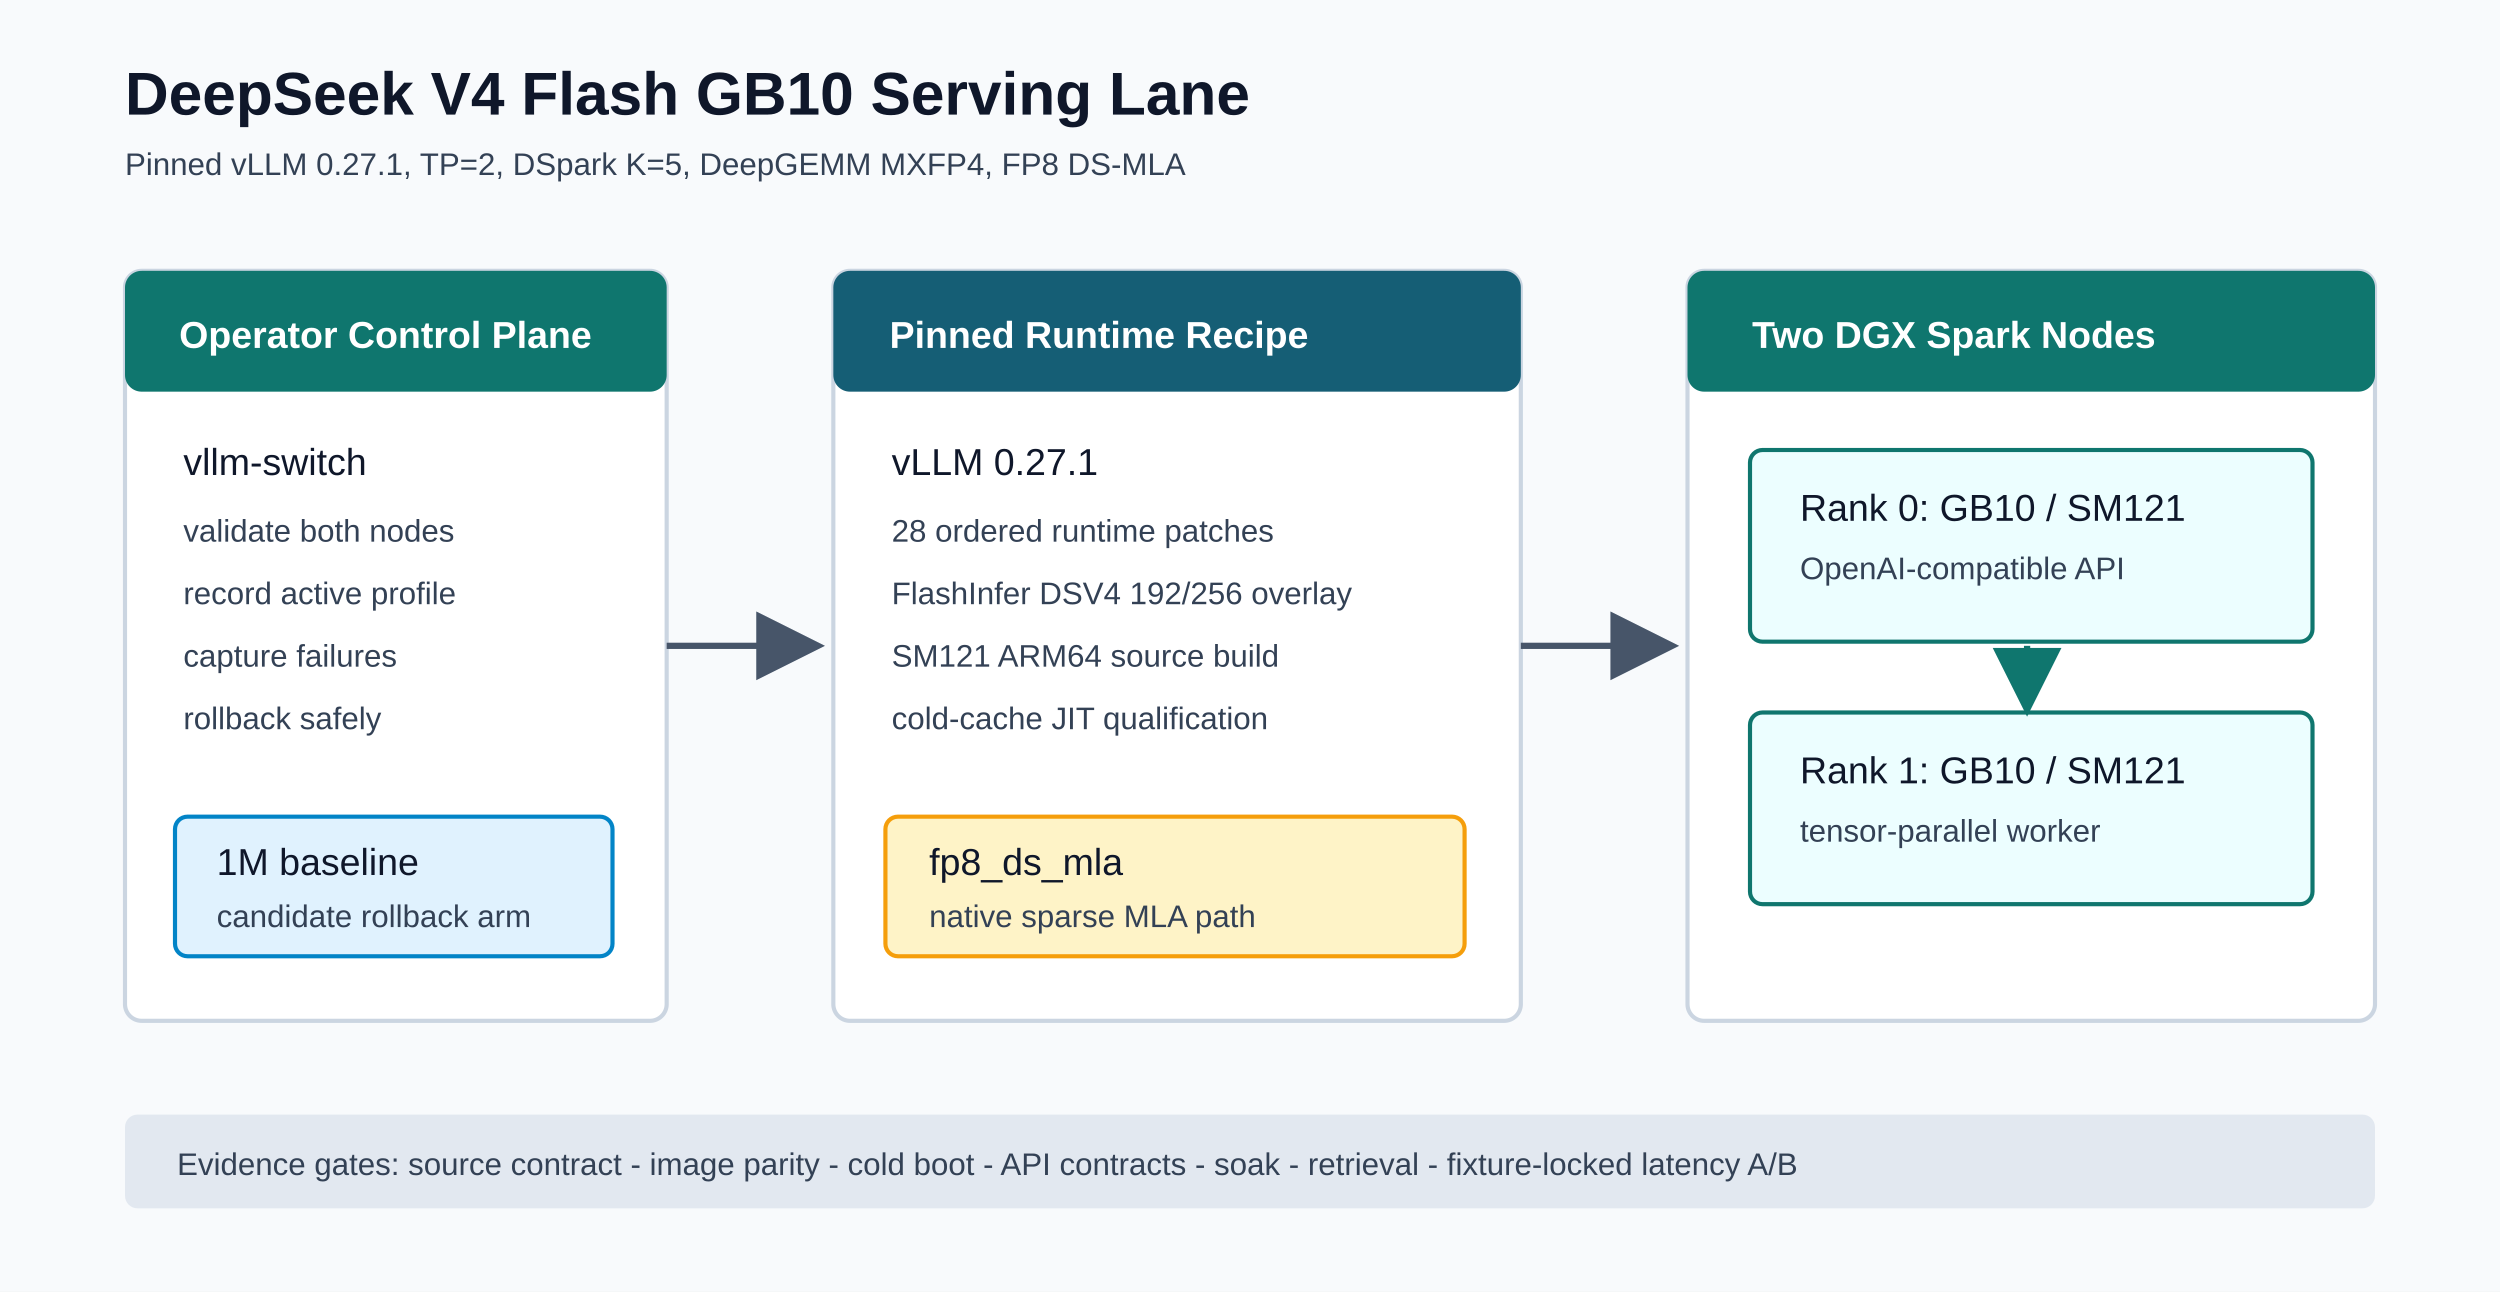
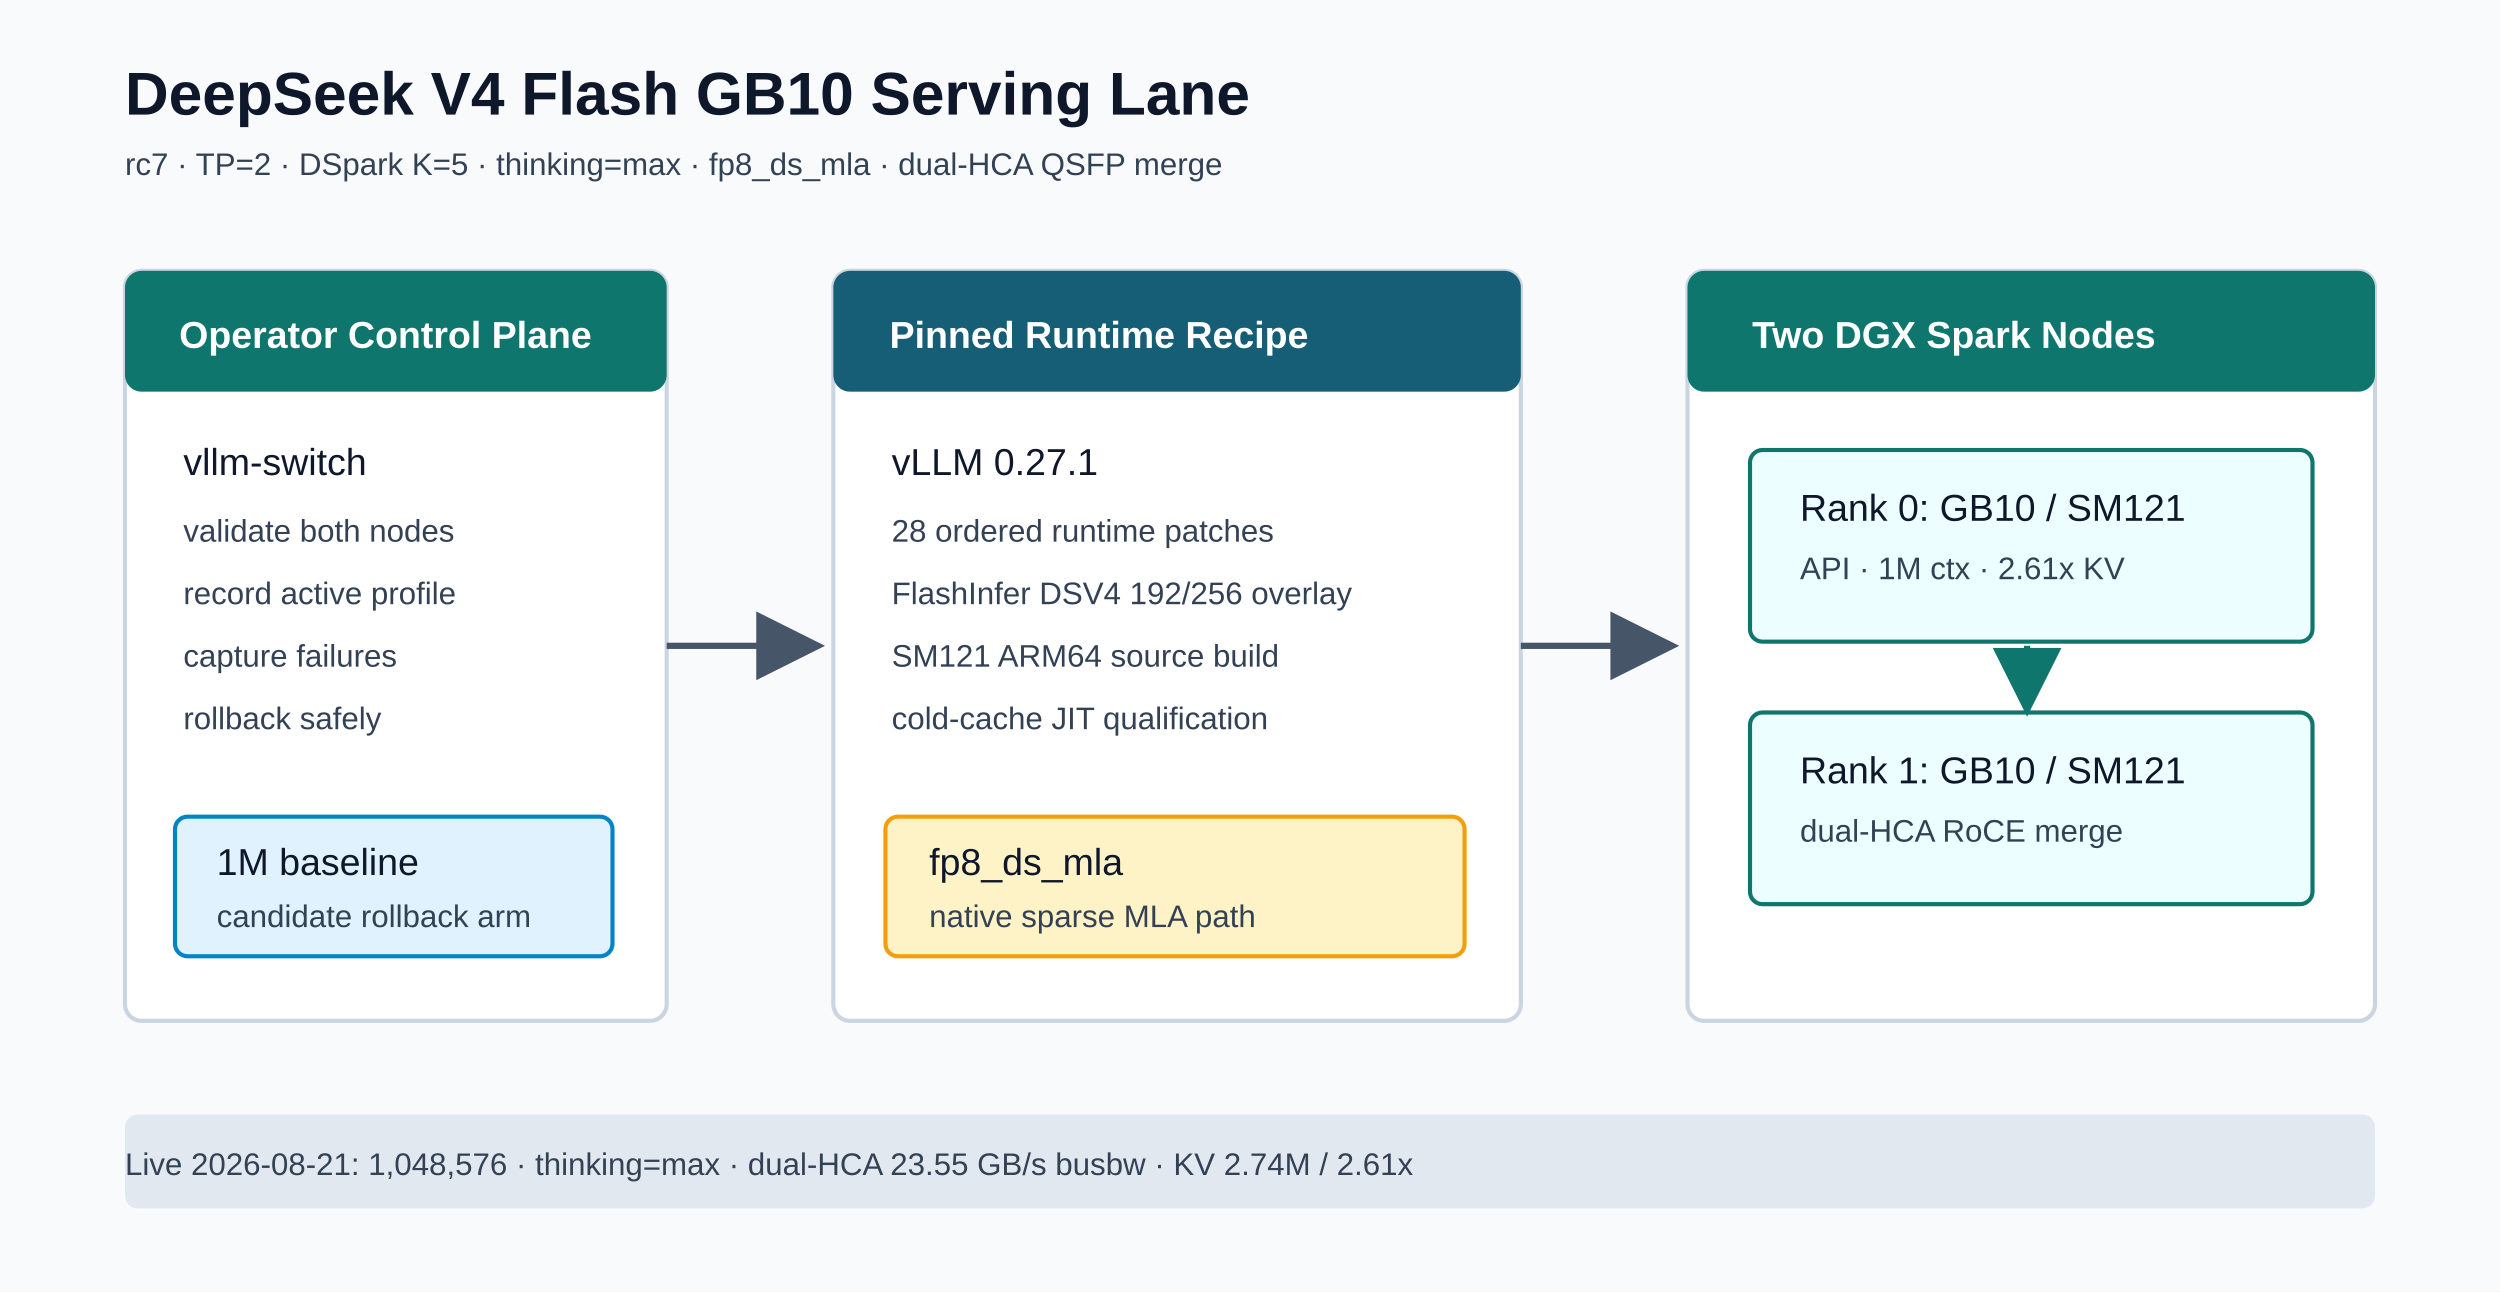
<svg xmlns="http://www.w3.org/2000/svg" width="1200" height="620" viewBox="0 0 1200 620" role="img" aria-labelledby="title desc">
  <style>
    .bg { fill: #f8fafc; }
    .panel { fill: #ffffff; stroke: #cbd5e1; stroke-width: 2; }
    .header { fill: #0f766e; }
    .runtime { fill: #155e75; }
    .accent { fill: #f59e0b; }
    .soft { fill: #e0f2fe; stroke: #0284c7; stroke-width: 2; }
    .text { fill: #0f172a; font: 500 18px Arial, sans-serif; }
    .small { fill: #334155; font: 500 15px Arial, sans-serif; }
    .label { fill: #ffffff; font: 700 18px Arial, sans-serif; }
    .title { fill: #0f172a; font: 700 29px Arial, sans-serif; }
    .line { stroke: #475569; stroke-width: 3; fill: none; marker-end: url(#arrow); }
    .dash { stroke: #0f766e; stroke-width: 3; stroke-dasharray: 8 6; fill: none; marker-end: url(#arrow-teal); }
  </style>
  <defs>
    <marker id="arrow" markerWidth="11" markerHeight="11" refX="9" refY="5.5" orient="auto">
      <path d="M0,0 L11,5.5 L0,11 Z" fill="#475569" />
    </marker>
    <marker id="arrow-teal" markerWidth="11" markerHeight="11" refX="9" refY="5.5" orient="auto">
      <path d="M0,0 L11,5.5 L0,11 Z" fill="#0f766e" />
    </marker>
  </defs>
  <rect class="bg" width="1200" height="620" />
  <text x="60" y="55" class="title">DeepSeek V4 Flash GB10 Serving Lane</text>
-   <text x="60" y="84" class="small">Pinned vLLM 0.27.1, TP=2, DSpark K=5, DeepGEMM MXFP4, FP8 DS-MLA</text>
+   <text x="60" y="84" class="small">rc7 · TP=2 · DSpark K=5 · thinking=max · fp8_ds_mla · dual-HCA QSFP merge</text>
  <rect class="panel" x="60" y="130" width="260" height="360" rx="8" />
  <rect class="header" x="60" y="130" width="260" height="58" rx="8" />
  <text x="86" y="167" class="label">Operator Control Plane</text>
  <text x="88" y="228" class="text">vllm-switch</text>
  <text x="88" y="260" class="small">validate both nodes</text>
  <text x="88" y="290" class="small">record active profile</text>
  <text x="88" y="320" class="small">capture failures</text>
  <text x="88" y="350" class="small">rollback safely</text>
  <rect class="soft" x="84" y="392" width="210" height="67" rx="6" />
  <text x="104" y="420" class="text">1M baseline</text>
  <text x="104" y="445" class="small">candidate rollback arm</text>
  <rect class="panel" x="400" y="130" width="330" height="360" rx="8" />
  <rect class="runtime" x="400" y="130" width="330" height="58" rx="8" />
  <text x="427" y="167" class="label">Pinned Runtime Recipe</text>
  <text x="428" y="228" class="text">vLLM 0.27.1</text>
  <text x="428" y="260" class="small">28 ordered runtime patches</text>
  <text x="428" y="290" class="small">FlashInfer DSV4 192/256 overlay</text>
  <text x="428" y="320" class="small">SM121 ARM64 source build</text>
  <text x="428" y="350" class="small">cold-cache JIT qualification</text>
  <rect x="425" y="392" width="278" height="67" rx="6" fill="#fef3c7" stroke="#f59e0b" stroke-width="2" />
  <text x="446" y="420" class="text">fp8_ds_mla</text>
  <text x="446" y="445" class="small">native sparse MLA path</text>
  <rect class="panel" x="810" y="130" width="330" height="360" rx="8" />
  <rect class="header" x="810" y="130" width="330" height="58" rx="8" />
  <text x="841" y="167" class="label">Two DGX Spark Nodes</text>
  <rect x="840" y="216" width="270" height="92" rx="6" fill="#ecfeff" stroke="#0f766e" stroke-width="2" />
  <text x="864" y="250" class="text">Rank 0: GB10 / SM121</text>
-   <text x="864" y="278" class="small">OpenAI-compatible API</text>
+   <text x="864" y="278" class="small">API · 1M ctx · 2.61x KV</text>
  <rect x="840" y="342" width="270" height="92" rx="6" fill="#ecfeff" stroke="#0f766e" stroke-width="2" />
  <text x="864" y="376" class="text">Rank 1: GB10 / SM121</text>
-   <text x="864" y="404" class="small">tensor-parallel worker</text>
+   <text x="864" y="404" class="small">dual-HCA RoCE merge</text>
  <path class="line" d="M320 310 H390" />
  <path class="line" d="M730 310 H800" />
  <path class="dash" d="M973 310 V338" />
  <rect x="60" y="535" width="1080" height="45" rx="6" fill="#e2e8f0" />
-   <text x="85" y="564" class="small">Evidence gates: source contract - image parity - cold boot - API contracts - soak - retrieval - fixture-locked latency A/B</text>
+   <text x="60" y="564" class="small">Live 2026-08-21: 1,048,576 · thinking=max · dual-HCA 23.55 GB/s busbw · KV 2.74M / 2.61x</text>
</svg>
